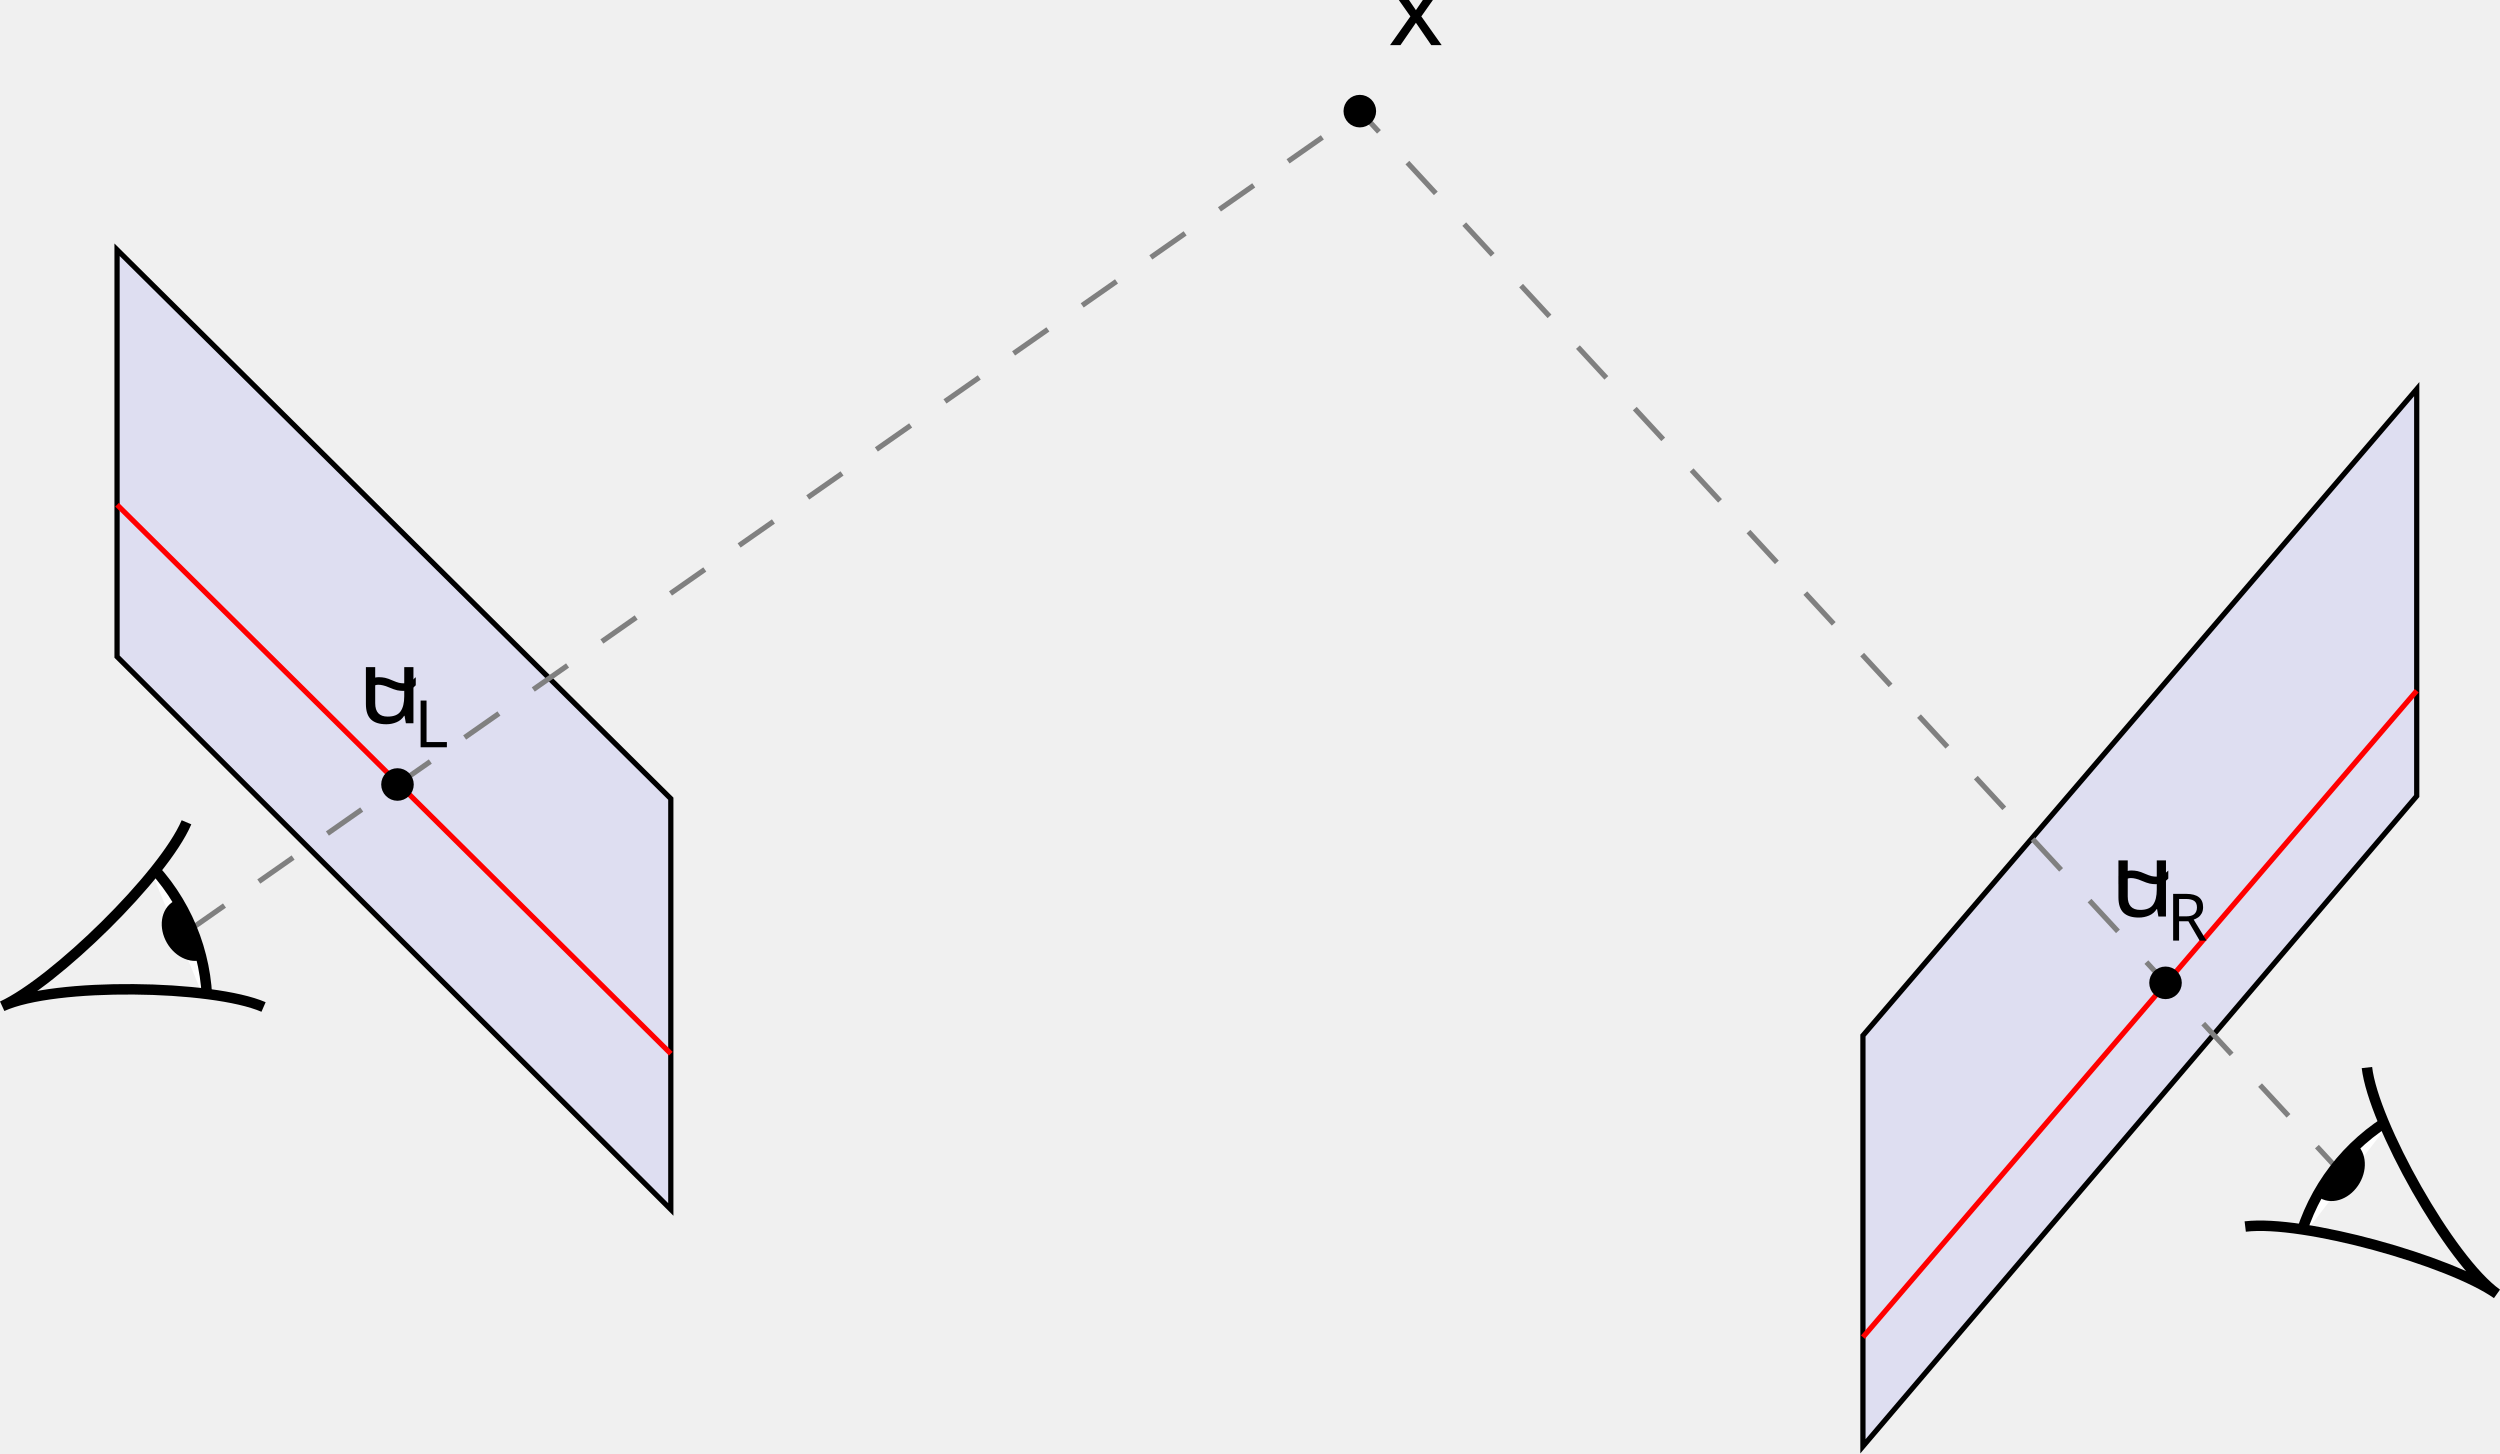
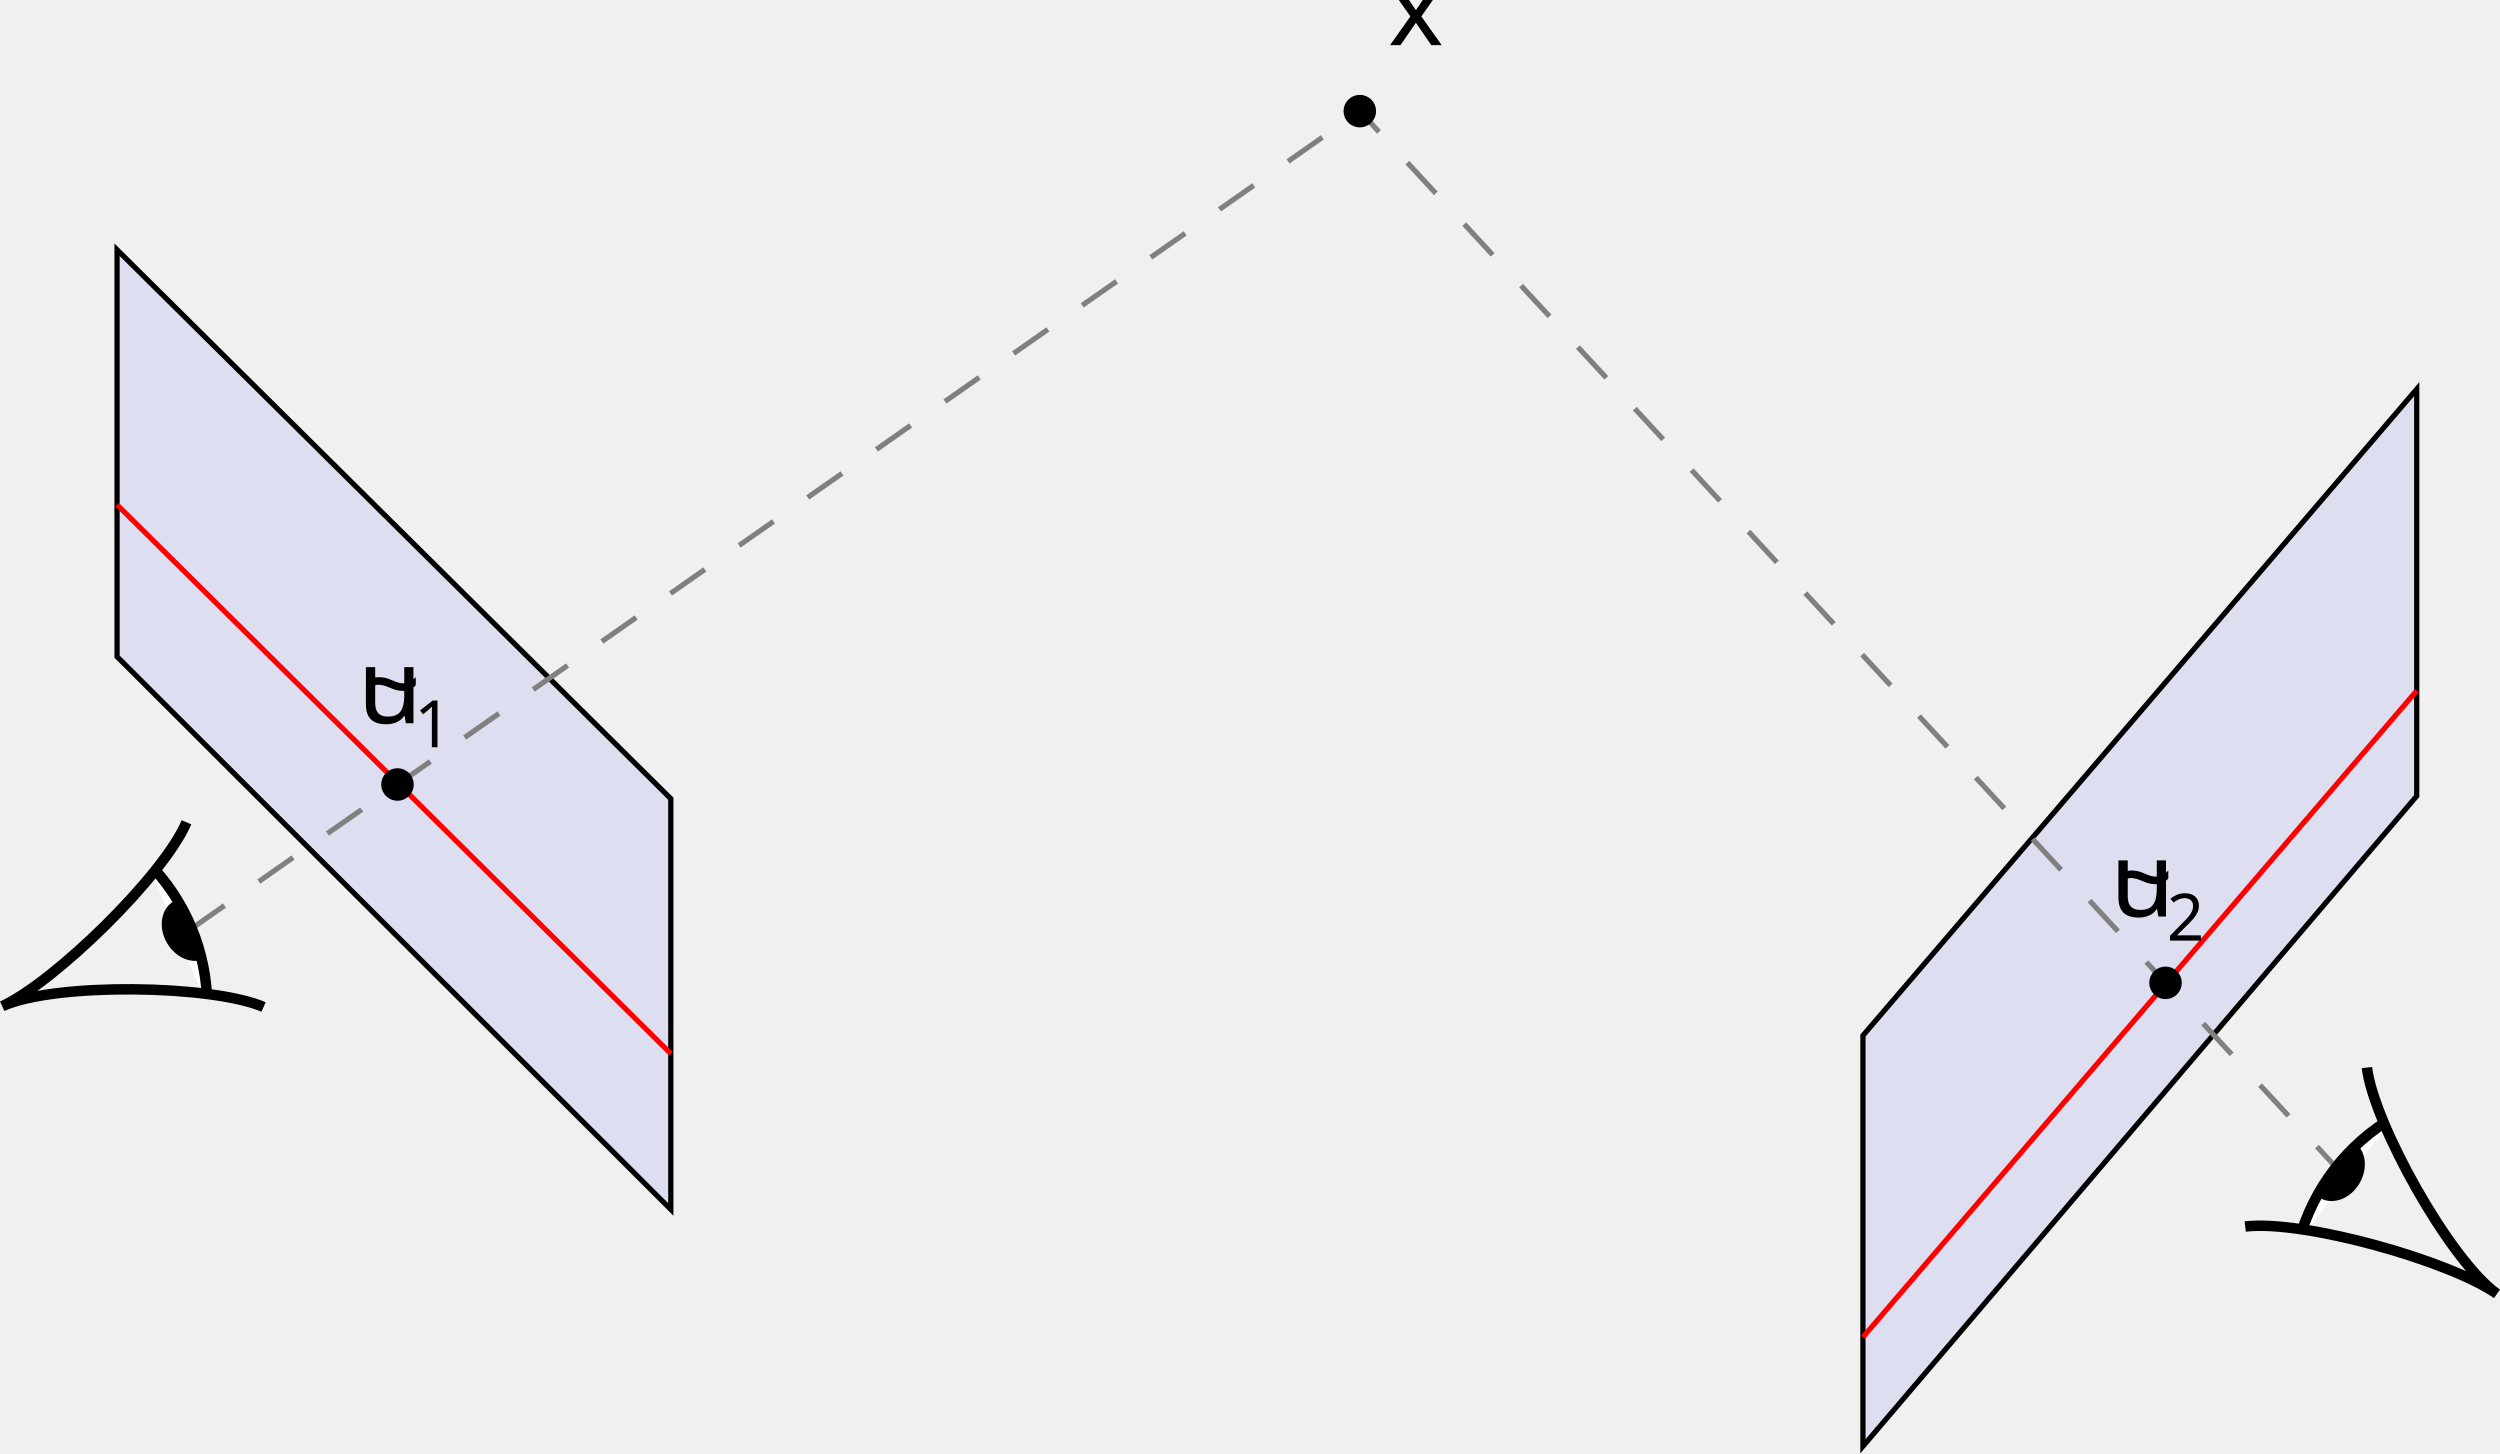
<svg xmlns="http://www.w3.org/2000/svg" version="1.1" id="svg2" xml:space="preserve" width="509.472" height="296.188" viewBox="0 0 509.472 296.188">
  <defs id="defs6">
    <clipPath clipPathUnits="userSpaceOnUse" id="clipPath102">
      <path d="m 0,97.141 h 41 v -29 H 0 Z" id="path100" />
    </clipPath>
    <clipPath clipPathUnits="userSpaceOnUse" id="clipPath108">
      <path d="m 40.281,68.231 c -7.804,3.387 -31.91,3.781 -39.945,0.113 7.969,3.672 24.656,19.895 28.168,28.117" id="path106" />
    </clipPath>
    <clipPath clipPathUnits="userSpaceOnUse" id="clipPath118">
      <path d="M 21,69 H 33 V 92 H 21 Z" id="path116" />
    </clipPath>
    <clipPath clipPathUnits="userSpaceOnUse" id="clipPath132">
      <path d="m 20,85.141 h 11 v -14 H 20 Z" id="path130" />
    </clipPath>
    <clipPath clipPathUnits="userSpaceOnUse" id="clipPath138">
      <path d="m 21.965,74.723 c 0.652,0.484 -0.219,0.324 -0.219,0.508 0,0.301 0.223,-0.235 0.07,0.219 -0.007,0.031 -0.07,0.039 -0.07,0.07 0,0.035 0.07,0.039 0.07,0.074 0,0.07 -0.144,0.078 -0.144,0.145 0,0.035 0.074,0.039 0.074,0.074 0,0.066 -0.144,0.074 -0.144,0.144 0,0.036 0.07,0.039 0.07,0.075 0,0.191 -0.223,-0.086 -0.07,0.214 0.027,0.063 0.144,0.079 0.144,0.145 0,0.148 -0.184,0.109 -0.219,0.219 -0.015,0.047 0.016,0.101 0,0.144 -0.011,0.035 -0.062,0.043 -0.074,0.075 -0.015,0.046 0.016,0.097 0,0.144 -0.019,0.066 -0.144,0.078 -0.144,0.145 0,0.035 0.074,0.039 0.074,0.074 0,0.035 -0.063,0.039 -0.074,0.074 -0.016,0.043 0.015,0.098 0,0.145 -0.039,0.113 -0.106,0.027 -0.145,0.144 -0.016,0.047 0.016,0.098 0,0.145 -0.012,0.031 -0.059,0.043 -0.074,0.074 -0.031,0.066 -0.031,0.152 -0.07,0.215 -0.036,0.058 -0.133,0.078 -0.149,0.148 -0.012,0.074 0.074,0.141 0.074,0.215 0.153,0.207 -0.125,0.187 -0.144,0.293 -0.039,0.187 0.039,0.391 0,0.578 -0.008,0.035 -0.074,0.039 -0.074,0.074 0,0.035 0.085,0.039 0.074,0.074 -0.024,0.063 -0.133,0.079 -0.145,0.145 -0.015,0.074 0.086,0.141 0.071,0.215 -0.012,0.07 -0.122,0.082 -0.145,0.148 -0.012,0.032 0.074,0.039 0.074,0.071 0,0.035 -0.066,0.039 -0.074,0.074 -0.02,0.094 0,0.191 0,0.289 0,0.051 -0.023,0.101 0,0.144 0.031,0.063 0.145,0.079 0.145,0.149 0,0.066 -0.122,0.078 -0.145,0.144 -0.012,0.032 0.074,0.039 0.074,0.071 0,0.035 -0.074,0.039 -0.074,0.074 0,0.301 0.223,-0.234 0.074,0.219 -0.011,0.031 -0.074,0.035 -0.074,0.07 0,0.035 0.063,0.039 0.074,0.074 0.028,0.09 -0.031,0.199 0,0.289 0.008,0.032 0.047,0.051 0.071,0.074 0.05,0.047 0.125,0.079 0.144,0.145 0.012,0.031 -0.07,0.039 -0.07,0.074 0,0.094 0.144,0.047 0.144,0.145 0,0.031 -0.074,0.039 -0.074,0.07 0,0.07 0.125,0.082 0.149,0.145 0.015,0.046 -0.016,0.101 0,0.148 0.019,0.059 0.289,0.25 0.289,0.289 0,0.035 -0.082,0.039 -0.071,0.074 0.016,0.043 0.301,0.301 0.364,0.36 l 1.671,1.672 c 0.024,0.023 0.047,0.046 0.075,0.074 0.023,0.023 0.039,0.082 0.07,0.07 0.066,-0.019 0.082,-0.121 0.144,-0.144 0.036,-0.012 0.051,0.046 0.075,0.074 0.195,0.191 -0.047,0 0.144,0 0.071,0 0.078,0.144 0.145,0.144 0.07,0 0.078,-0.144 0.148,-0.144 0.067,0 0.078,0.121 0.145,0.144 0.047,0.016 0.097,-0.015 0.144,0 0.035,0.012 0.039,0.071 0.075,0.071 0.066,0 0.078,-0.145 0.144,-0.145 0.035,0 0.039,0.074 0.074,0.074 0.067,0 0.074,-0.144 0.145,-0.144 0.035,0 0.039,0.07 0.074,0.07 0.031,0 0.035,-0.07 0.07,-0.07 0.035,0 0.039,0.07 0.075,0.07 0.066,0 0.074,-0.144 0.144,-0.144 0.035,0 0.039,0.074 0.074,0.074 0.032,0 0.039,-0.074 0.071,-0.074 0.035,0 0.039,0.074 0.074,0.074 0.066,0 0.078,-0.149 0.144,-0.149 0.035,0 0.039,0.075 0.075,0.075 0.066,0 0.074,-0.145 0.144,-0.145 0.035,0 0.039,0.07 0.074,0.07 0.032,0 0.035,-0.07 0.071,-0.07 0.035,0 0.039,0.07 0.074,0.07 0.035,0 0.254,-0.289 0.289,-0.289 0.035,0 0.039,0.075 0.074,0.075 0.035,0 0.047,-0.051 0.074,-0.075 0.024,-0.023 0.047,-0.047 0.071,-0.074 0.195,-0.191 -0.047,0 0.144,0 0.071,0 0.078,-0.144 0.149,-0.144 0.031,0 0.035,0.074 0.07,0.074 0.074,0 0.144,-0.219 0.219,-0.219 0.035,0 0.039,0.074 0.074,0.074 0.035,0 0.047,-0.051 0.07,-0.074 0.028,-0.023 0.051,-0.047 0.074,-0.07 l 1.09,-1.09 c 0.024,-0.024 0.086,-0.043 0.075,-0.074 -0.024,-0.063 -0.126,-0.078 -0.145,-0.145 -0.008,-0.019 0.199,-0.199 0.219,-0.219 0.191,-0.191 0,0.051 0,-0.144 -0.004,-0.035 0.047,-0.047 0.07,-0.074 0.023,-0.024 0.051,-0.047 0.074,-0.071 0.051,-0.05 0.426,-0.406 0.434,-0.437 0.152,-0.453 -0.07,0.082 -0.07,-0.215 0,-0.074 0.218,-0.148 0.218,-0.219 0,-0.035 -0.074,-0.039 -0.074,-0.074 0,-0.035 0.063,-0.039 0.074,-0.07 0,-0.485 -0.035,0.101 0.071,-0.219 0.015,-0.047 -0.016,-0.102 0,-0.145 0.031,-0.089 0.191,-0.132 0.218,-0.218 0.153,-0.453 -0.07,0.082 -0.07,-0.219 0,-0.067 0.145,-0.074 0.145,-0.145 0,-0.035 -0.075,-0.039 -0.075,-0.074 0,-0.031 0.075,-0.035 0.075,-0.07 0,-0.035 -0.075,-0.039 -0.075,-0.074 0,-0.036 0.063,-0.039 0.075,-0.071 0,-0.484 -0.036,0.102 0.07,-0.218 0,-0.481 -0.031,0.101 0.074,-0.219 0.016,-0.047 -0.016,-0.098 0,-0.145 0.012,-0.031 0.074,-0.039 0.074,-0.074 0,-0.031 -0.074,-0.035 -0.074,-0.07 0,-0.071 0.145,-0.078 0.145,-0.145 0,-0.035 -0.071,-0.039 -0.071,-0.074 0,-0.074 0.219,-0.145 0.219,-0.219 0,-0.031 -0.074,-0.039 -0.074,-0.07 0,-0.07 0.144,-0.078 0.144,-0.145 0,-0.035 -0.07,-0.039 -0.07,-0.074 0,-0.035 0.047,-0.047 0.07,-0.074 -0.023,-0.023 -0.07,-0.039 -0.07,-0.07 0,-0.036 0.07,-0.039 0.07,-0.075 0,-0.035 -0.07,-0.039 -0.07,-0.07 0,-0.035 0.07,-0.039 0.07,-0.074 0,-0.035 -0.07,-0.039 -0.07,-0.074 0,-0.032 0.07,-0.035 0.07,-0.071 0,-0.035 -0.07,-0.039 -0.07,-0.074 0,-0.07 0.215,-0.144 0.215,-0.219 0,-0.031 -0.07,-0.035 -0.07,-0.07 0,-0.07 0.144,-0.078 0.144,-0.144 0,-0.036 -0.074,-0.04 -0.074,-0.075 0,-0.035 0.051,-0.047 0.074,-0.07 -0.023,-0.027 -0.074,-0.039 -0.074,-0.074 0,-0.071 0.148,-0.078 0.148,-0.145 0,-0.035 -0.074,-0.039 -0.074,-0.074 0,-0.035 0.074,-0.039 0.074,-0.07 0,-0.035 -0.074,-0.039 -0.074,-0.074 0,-0.071 0.145,-0.079 0.145,-0.145 0,-0.035 -0.071,-0.039 -0.071,-0.074 0,-0.067 0.145,-0.074 0.145,-0.145 0,-0.035 -0.074,-0.039 -0.074,-0.074 0,-0.031 0.062,-0.039 0.074,-0.07 0.015,-0.047 -0.016,-0.102 0,-0.145 0.012,-0.035 0.07,-0.039 0.07,-0.074 0,-0.035 -0.07,-0.039 -0.07,-0.07 0,-0.071 0.144,-0.078 0.144,-0.149 0,-0.031 -0.074,-0.035 -0.074,-0.07 0.195,-0.195 0,0.047 0,-0.145 0,-0.035 0.074,-0.039 0.074,-0.074 0,-0.035 -0.074,-0.039 -0.074,-0.074 0,-0.066 0.149,-0.074 0.149,-0.145 0,-0.031 -0.075,-0.039 -0.075,-0.07 0,-0.07 0.145,-0.078 0.145,-0.144 0,-0.036 -0.07,-0.04 -0.07,-0.075 0,-0.035 0.046,-0.047 0.07,-0.074 -0.024,-0.023 -0.07,-0.039 -0.07,-0.07 0,-0.035 0.07,-0.039 0.07,-0.074 0,-0.036 -0.07,-0.039 -0.07,-0.071 0,-0.07 0.121,-0.082 0.144,-0.148 0.031,-0.09 -0.031,-0.195 0,-0.289 0.012,-0.031 0.074,-0.039 0.074,-0.074 0,-0.032 -0.074,-0.036 -0.074,-0.071 0,-0.035 0.074,-0.039 0.074,-0.074 -0.195,-0.191 0,0.051 0,-0.145 0,-0.035 -0.062,-0.039 -0.074,-0.07 -0.015,-0.047 0.016,-0.101 0,-0.148 -0.012,-0.032 -0.074,-0.039 -0.074,-0.071 0,-0.035 0.074,-0.039 0.074,-0.074 0,-0.035 -0.074,-0.039 -0.074,-0.07 0,-0.035 0.074,-0.039 0.074,-0.074 0,-0.035 -0.074,-0.039 -0.074,-0.075 0,-0.031 0.074,-0.035 0.074,-0.07 0,-0.074 -0.219,-0.144 -0.219,-0.219 0,-0.035 0.075,-0.039 0.075,-0.074 0,-0.066 -0.125,-0.078 -0.149,-0.144 -0.012,-0.043 0.016,-0.098 0,-0.145 -0.008,-0.031 -0.058,-0.039 -0.07,-0.07 -0.016,-0.047 0.015,-0.102 0,-0.149 -0.016,-0.043 -0.219,-0.187 -0.219,-0.214 0,-0.036 0.074,-0.04 0.074,-0.075 0,-0.008 -0.332,-0.328 -0.367,-0.363 l -0.433,-0.434 c -0.024,-0.027 -0.04,-0.074 -0.075,-0.074 -0.07,0.024 -0.144,0.047 -0.218,0.074 -0.024,-0.027 -0.039,-0.074 -0.071,-0.074 -0.035,0 -0.039,0.074 -0.074,0.074 -0.035,0 -0.039,-0.062 -0.074,-0.074 -0.043,-0.015 -0.098,0.016 -0.145,0 -0.031,-0.012 -0.039,-0.074 -0.07,-0.074 -0.035,0 -0.039,0.074 -0.074,0.074 -0.035,0 -0.039,-0.062 -0.074,-0.074 -0.454,-0.148 0.085,0.074 -0.219,0.074 -0.031,0 -0.035,-0.074 -0.07,-0.074 -0.036,0 -0.04,0.074 -0.075,0.074 -0.035,0 -0.039,-0.074 -0.07,-0.074 -0.035,0 -0.039,0.074 -0.074,0.074 -0.035,0 -0.039,-0.074 -0.074,-0.074 -0.032,0 -0.04,0.062 -0.071,0.074 -0.047,0.016 -0.101,-0.015 -0.144,0 -0.035,0.012 -0.039,0.074 -0.075,0.074 -0.035,0 -0.039,-0.074 -0.074,-0.074 -0.066,0 -0.078,0.125 -0.144,0.145 -0.047,0.015 -0.098,-0.016 -0.145,0 -0.035,0.011 -0.039,0.062 -0.074,0.074 -0.047,0.016 -0.098,-0.016 -0.145,0 -0.031,0.012 -0.039,0.07 -0.074,0.07 -0.031,0 -0.039,-0.07 -0.07,-0.07 -0.07,0 -0.078,0.144 -0.149,0.144 -0.031,0 -0.035,-0.074 -0.07,-0.074 -0.07,0 -0.078,0.149 -0.144,0.149 -0.036,0 -0.039,-0.075 -0.075,-0.075 -0.07,0 -0.082,0.125 -0.144,0.145 -0.047,0.016 -0.102,-0.016 -0.145,0 -0.066,0.023 -0.082,0.125 -0.148,0.145 -0.043,0.015 -0.098,-0.016 -0.145,0 -0.058,0.019 -0.25,0.293 -0.289,0.293 -0.035,0 -0.039,-0.075 -0.074,-0.075 -0.035,0 -0.047,0.047 -0.074,0.075 l -0.363,0.363 c -0.028,0.023 -0.286,0.289 -0.289,0.289 -0.036,0 -0.04,-0.074 -0.075,-0.074 -0.004,0 -0.199,0.203 -0.218,0.218 -0.032,0.032 -0.184,0.207 -0.219,0.219 -0.043,0.016 -0.098,-0.015 -0.145,0 -0.027,0.008 -0.383,0.383 -0.437,0.434 -0.024,0.027 -0.035,0.074 -0.071,0.074 -0.035,0 -0.039,-0.074 -0.074,-0.074 -0.004,0 -0.199,0.203 -0.219,0.218 -0.191,0.196 0.051,0 -0.144,0 -0.027,0 -0.176,0.204 -0.219,0.219 -0.047,0.016 -0.097,-0.015 -0.144,0 -0.032,0.012 -0.039,0.071 -0.075,0.071 -0.031,0 -0.035,-0.071 -0.07,-0.071 -0.07,0 -0.078,0.145 -0.144,0.145 -0.036,0 -0.039,-0.074 -0.075,-0.074 -0.074,0 -0.144,0.218 -0.218,0.218 -0.035,0 -0.047,-0.047 -0.075,-0.07 -0.023,-0.027 -0.035,-0.074 -0.07,-0.074 -0.035,0 -0.051,0.047 -0.074,0.074 -0.098,0.094 -0.192,0.191 -0.289,0.289 z" id="path136" />
    </clipPath>
    <clipPath clipPathUnits="userSpaceOnUse" id="clipPath148">
      <path d="M 24,76 H 34 V 86 H 24 Z" id="path146" />
    </clipPath>
    <clipPath clipPathUnits="userSpaceOnUse" id="clipPath168">
      <path d="m 343,59.141 h 39 v -35 h -39 z" id="path166" />
    </clipPath>
    <clipPath clipPathUnits="userSpaceOnUse" id="clipPath174">
      <path d="m 361.766,58.973 c 0.964,-8.441 12.672,-29.477 19.875,-34.59 -7.172,5.055 -29.59,11.367 -38.477,10.293" id="path172" />
    </clipPath>
    <clipPath clipPathUnits="userSpaceOnUse" id="clipPath184">
      <path d="m 350,33 h 17 v 21 h -17 z" id="path182" />
    </clipPath>
    <clipPath clipPathUnits="userSpaceOnUse" id="clipPath198">
      <path d="m 354,49.141 h 12 v -14 h -12 z" id="path196" />
    </clipPath>
    <clipPath clipPathUnits="userSpaceOnUse" id="clipPath204">
      <path d="m 365.289,39.891 c -0.746,0.324 -0.172,-0.352 -0.332,-0.441 -0.258,-0.153 0.094,0.308 -0.223,-0.047 -0.023,-0.028 0.004,-0.082 -0.027,-0.102 -0.031,-0.015 -0.07,0.043 -0.098,0.028 -0.062,-0.036 0.004,-0.165 -0.054,-0.2 -0.032,-0.015 -0.071,0.047 -0.102,0.028 -0.058,-0.036 0.008,-0.164 -0.051,-0.2 -0.031,-0.015 -0.07,0.047 -0.101,0.028 -0.168,-0.098 0.187,-0.153 -0.153,-0.172 -0.066,-0.004 -0.136,0.09 -0.199,0.055 -0.125,-0.075 0,-0.211 -0.078,-0.297 -0.031,-0.039 -0.094,-0.039 -0.125,-0.075 -0.023,-0.023 -0.004,-0.074 -0.027,-0.097 -0.031,-0.039 -0.094,-0.039 -0.125,-0.074 -0.047,-0.051 0.004,-0.164 -0.055,-0.2 -0.031,-0.015 -0.07,0.043 -0.098,0.028 -0.031,-0.016 -0.003,-0.074 -0.027,-0.098 -0.031,-0.039 -0.094,-0.039 -0.125,-0.074 -0.082,-0.09 0.027,-0.106 -0.055,-0.199 -0.031,-0.036 -0.093,-0.036 -0.125,-0.071 -0.023,-0.027 -0.007,-0.07 -0.027,-0.101 -0.043,-0.063 -0.117,-0.102 -0.152,-0.172 -0.035,-0.059 -0.004,-0.152 -0.055,-0.195 -0.059,-0.051 -0.16,-0.008 -0.227,-0.047 -0.25,0.027 -0.097,-0.2 -0.175,-0.274 -0.149,-0.125 -0.36,-0.16 -0.504,-0.289 -0.028,-0.023 0,-0.082 -0.028,-0.097 -0.031,-0.02 -0.078,0.05 -0.101,0.027 -0.043,-0.055 0,-0.156 -0.051,-0.199 -0.059,-0.051 -0.168,0.004 -0.227,-0.047 -0.05,-0.047 -0.007,-0.149 -0.054,-0.199 -0.02,-0.024 -0.067,0.043 -0.098,0.027 -0.031,-0.016 0,-0.078 -0.027,-0.098 -0.071,-0.066 -0.168,-0.097 -0.25,-0.148 -0.043,-0.024 -0.078,-0.067 -0.129,-0.07 -0.066,-0.004 -0.137,0.085 -0.195,0.05 -0.063,-0.031 -0.008,-0.144 -0.055,-0.195 -0.024,-0.027 -0.07,0.043 -0.102,0.023 -0.027,-0.015 0.004,-0.082 -0.023,-0.097 -0.262,-0.149 0.09,0.312 -0.227,-0.047 -0.023,-0.024 0.004,-0.082 -0.027,-0.098 -0.027,-0.015 -0.066,0.035 -0.098,0.028 -0.097,-0.02 -0.156,-0.125 -0.254,-0.145 -0.031,-0.008 -0.066,0.016 -0.097,0.023 -0.067,0.02 -0.133,0.067 -0.199,0.055 -0.036,-0.008 0.003,-0.082 -0.028,-0.097 -0.082,-0.051 -0.113,0.101 -0.199,0.05 -0.027,-0.015 0.004,-0.082 -0.027,-0.097 -0.059,-0.036 -0.129,0.066 -0.196,0.05 -0.05,-0.007 -0.082,-0.062 -0.129,-0.07 -0.058,-0.012 -0.363,0.125 -0.394,0.106 -0.031,-0.016 0.004,-0.094 -0.027,-0.098 -0.051,-0.012 -0.415,0.109 -0.497,0.133 l -1.292,0.343 -0.993,0.266 c -0.035,0.008 -0.066,0.02 -0.101,0.027 -0.032,0.008 -0.094,-0.007 -0.098,0.028 -0.016,0.066 0.066,0.129 0.051,0.195 -0.004,0.035 -0.067,0.02 -0.098,0.027 -0.265,0.071 0.024,-0.039 -0.074,0.125 -0.035,0.063 -0.164,-0.003 -0.199,0.055 -0.031,0.059 0.09,0.141 0.054,0.199 -0.035,0.059 -0.148,0.008 -0.199,0.051 -0.035,0.035 -0.035,0.094 -0.07,0.129 -0.027,0.02 -0.086,-0.004 -0.102,0.023 -0.035,0.063 0.09,0.141 0.055,0.2 -0.019,0.031 -0.082,-0.004 -0.102,0.027 -0.031,0.059 0.09,0.141 0.055,0.199 -0.015,0.028 -0.082,-0.004 -0.101,0.028 -0.016,0.027 0.046,0.066 0.027,0.097 -0.016,0.032 -0.082,-0.004 -0.098,0.028 -0.035,0.058 0.086,0.136 0.055,0.199 -0.02,0.027 -0.086,-0.004 -0.102,0.023 -0.015,0.032 0.043,0.071 0.028,0.102 -0.016,0.027 -0.082,-0.004 -0.102,0.027 -0.031,0.059 0.09,0.137 0.055,0.195 -0.016,0.032 -0.082,0 -0.098,0.028 -0.035,0.058 0.086,0.14 0.051,0.199 -0.016,0.031 -0.082,-0.004 -0.098,0.027 -0.019,0.028 0.043,0.071 0.028,0.098 -0.02,0.031 -0.082,-0.004 -0.102,0.027 -0.015,0.032 0.125,0.368 0.106,0.399 -0.016,0.027 -0.082,-0.004 -0.098,0.023 -0.016,0.032 0.02,0.067 0.027,0.102 0.008,0.031 0.016,0.066 0.028,0.097 0.07,0.266 0.023,-0.042 -0.075,0.125 -0.035,0.059 0.086,0.141 0.055,0.2 -0.019,0.031 -0.082,-0.004 -0.101,0.027 -0.036,0.063 0.117,0.234 0.082,0.297 -0.02,0.031 -0.082,-0.004 -0.102,0.027 -0.016,0.028 0.02,0.067 0.027,0.098 0.008,0.035 0.02,0.066 0.028,0.101 l 0.398,1.489 c 0.008,0.031 -0.008,0.09 0.027,0.097 0.067,0.012 0.133,-0.066 0.2,-0.054 0.019,0.004 0.07,0.273 0.078,0.297 0.07,0.265 -0.039,-0.024 0.129,0.074 0.027,0.015 0.015,0.066 0.023,0.097 0.012,0.036 0.02,0.067 0.028,0.102 0.019,0.07 0.14,0.57 0.16,0.594 0.316,0.359 -0.035,-0.106 0.226,0.047 0.063,0.035 0.016,0.261 0.078,0.297 0.032,0.019 0.071,-0.043 0.102,-0.028 0.027,0.02 0.004,0.074 0.023,0.102 0.418,0.238 -0.07,-0.082 0.153,0.172 0.035,0.035 0.093,0.035 0.129,0.07 0.058,0.07 0.019,0.23 0.078,0.297 0.316,0.359 -0.035,-0.102 0.226,0.047 0.059,0.035 -0.007,0.164 0.051,0.199 0.031,0.016 0.07,-0.043 0.102,-0.027 0.031,0.019 -0.004,0.082 0.027,0.101 0.027,0.016 0.07,-0.047 0.098,-0.027 0.031,0.015 0.004,0.074 0.027,0.097 0.418,0.243 -0.07,-0.082 0.152,0.172 0.418,0.243 -0.07,-0.082 0.153,0.172 0.031,0.035 0.093,0.035 0.125,0.074 0.023,0.024 0,0.082 0.027,0.098 0.031,0.016 0.07,-0.043 0.102,-0.027 0.058,0.035 -0.008,0.164 0.05,0.199 0.032,0.016 0.071,-0.043 0.102,-0.027 0.062,0.039 0.016,0.261 0.078,0.296 0.031,0.02 0.07,-0.042 0.102,-0.023 0.058,0.031 -0.008,0.164 0.05,0.195 0.032,0.02 0.071,-0.043 0.102,-0.023 0.027,0.016 0.016,0.066 0.023,0.098 0.036,-0.008 0.071,-0.043 0.102,-0.028 0.027,0.02 -0.004,0.082 0.027,0.102 0.028,0.015 0.071,-0.047 0.098,-0.028 0.031,0.016 -0.004,0.082 0.027,0.098 0.032,0.02 0.071,-0.043 0.098,-0.027 0.031,0.019 0,0.082 0.027,0.101 0.032,0.016 0.071,-0.043 0.102,-0.027 0.062,0.035 0.015,0.262 0.078,0.297 0.031,0.019 0.07,-0.043 0.102,-0.027 0.058,0.035 -0.008,0.164 0.05,0.199 0.032,0.015 0.071,-0.043 0.102,-0.028 0.027,0.02 0.016,0.067 0.023,0.102 0.036,-0.012 0.071,-0.043 0.102,-0.027 0.058,0.035 -0.008,0.164 0.051,0.199 0.031,0.015 0.07,-0.043 0.101,-0.028 0.028,0.016 -0.004,0.083 0.028,0.098 0.027,0.02 0.07,-0.043 0.097,-0.027 0.059,0.035 -0.004,0.164 0.055,0.199 0.027,0.02 0.07,-0.043 0.098,-0.027 0.058,0.035 -0.004,0.164 0.054,0.199 0.028,0.019 0.071,-0.043 0.098,-0.027 0.031,0.019 0.004,0.074 0.027,0.101 0.032,0.035 0.094,0.035 0.125,0.07 0.024,0.028 0,0.082 0.028,0.102 0.031,0.016 0.07,-0.043 0.101,-0.027 0.059,0.035 -0.008,0.164 0.051,0.199 0.031,0.015 0.07,-0.043 0.102,-0.027 0.07,0.265 -0.043,-0.024 0.125,0.074 0.031,0.015 -0.004,0.082 0.027,0.097 0.027,0.016 0.07,-0.043 0.098,-0.027 0.058,0.035 -0.004,0.164 0.054,0.199 0.028,0.016 0.071,-0.043 0.098,-0.027 0.058,0.035 -0.004,0.164 0.055,0.199 0.027,0.016 0.07,-0.043 0.097,-0.027 0.031,0.015 0.02,0.066 0.028,0.097 0.035,-0.007 0.07,-0.043 0.101,-0.023 0.027,0.016 -0.004,0.082 0.024,0.098 0.031,0.015 0.07,-0.043 0.101,-0.028 0.059,0.035 0.008,0.149 0.051,0.2 0.066,0.074 0.187,0.074 0.254,0.144 0.023,0.027 -0.004,0.082 0.027,0.102 0.028,0.015 0.07,-0.047 0.098,-0.028 0.031,0.016 -0.004,0.082 0.027,0.098 0.266,-0.07 -0.043,-0.023 0.125,0.074 0.031,0.016 0.067,-0.035 0.102,-0.027 0.047,0.008 0.078,0.062 0.125,0.074 0.035,0.004 0.07,-0.047 0.097,-0.027 0.032,0.015 0,0.082 0.028,0.097 0.031,0.02 0.07,-0.043 0.101,-0.027 0.028,0.02 -0.004,0.082 0.024,0.102 0.031,0.015 0.07,-0.043 0.101,-0.028 0.028,0.016 -0.004,0.082 0.028,0.098 0.062,0.039 0.234,-0.113 0.296,-0.078 0.032,0.015 -0.003,0.082 0.028,0.097 0.058,0.036 0.129,-0.066 0.199,-0.05 0.047,0.007 0.078,0.062 0.125,0.07 0.031,0.008 0.066,-0.031 0.098,-0.027 0.05,0.011 0.078,0.066 0.129,0.074 0.043,0.008 0.269,-0.094 0.297,-0.078 0.027,0.015 -0.004,0.082 0.027,0.097 0.004,0.004 0.449,-0.121 0.496,-0.132 l 0.594,-0.161 c 0.035,-0.007 0.086,0.004 0.101,-0.027 0.016,-0.074 0.032,-0.148 0.047,-0.223 0.031,-0.007 0.082,0.004 0.098,-0.027 0.019,-0.031 -0.043,-0.07 -0.028,-0.098 0.02,-0.031 0.075,-0.004 0.102,-0.027 0.035,-0.031 0.035,-0.094 0.07,-0.125 0.028,-0.023 0.082,0 0.102,-0.027 0.015,-0.032 -0.043,-0.071 -0.027,-0.102 0.015,-0.027 0.074,-0.004 0.097,-0.023 0.36,-0.321 -0.101,0.035 0.047,-0.227 0.02,-0.031 0.082,0.004 0.102,-0.027 0.015,-0.028 -0.043,-0.071 -0.028,-0.098 0.016,-0.031 0.082,0.004 0.098,-0.027 0.019,-0.031 -0.043,-0.071 -0.027,-0.098 0.019,-0.031 0.086,0 0.101,-0.027 0.016,-0.031 -0.035,-0.067 -0.027,-0.102 0.012,-0.047 0.062,-0.078 0.074,-0.125 0.004,-0.031 -0.043,-0.07 -0.027,-0.097 0.015,-0.032 0.082,0.003 0.097,-0.028 0.035,-0.058 -0.066,-0.133 -0.05,-0.199 0.007,-0.047 0.062,-0.078 0.07,-0.125 0.008,-0.031 -0.031,-0.066 -0.024,-0.098 0.008,-0.047 0.063,-0.078 0.071,-0.125 0.008,-0.035 -0.043,-0.07 -0.028,-0.101 0.02,-0.028 0.082,0.004 0.102,-0.028 0.035,-0.058 -0.09,-0.136 -0.055,-0.195 0.02,-0.031 0.082,0 0.102,-0.027 0.031,-0.059 -0.09,-0.141 -0.055,-0.199 0.016,-0.032 0.082,0.003 0.098,-0.028 0.035,-0.058 -0.067,-0.129 -0.051,-0.199 0.008,-0.047 0.063,-0.078 0.07,-0.125 0.016,-0.066 -0.066,-0.129 -0.05,-0.199 0.007,-0.047 0.062,-0.078 0.07,-0.125 0.015,-0.059 -0.125,-0.363 -0.106,-0.395 0.016,-0.031 0.082,0 0.102,-0.027 0.016,-0.031 -0.02,-0.066 -0.027,-0.102 l -0.133,-0.492 c -0.012,-0.039 -0.11,-0.394 -0.11,-0.398 0.02,-0.032 0.082,0.004 0.102,-0.028 0,-0.004 -0.074,-0.273 -0.082,-0.296 -0.012,-0.043 -0.086,-0.262 -0.078,-0.297 0.008,-0.047 0.062,-0.078 0.074,-0.125 0.004,-0.032 -0.144,-0.528 -0.16,-0.598 -0.012,-0.031 -0.047,-0.07 -0.027,-0.098 0.015,-0.031 0.082,0.004 0.097,-0.027 0.004,-0.004 -0.074,-0.273 -0.078,-0.297 -0.07,-0.266 -0.023,0.043 0.07,-0.125 0.016,-0.027 -0.086,-0.254 -0.078,-0.297 0.008,-0.051 0.063,-0.082 0.075,-0.129 0.003,-0.031 -0.047,-0.066 -0.028,-0.097 0.016,-0.032 0.082,0.004 0.098,-0.028 0.035,-0.058 -0.086,-0.136 -0.051,-0.199 0.016,-0.027 0.082,0.004 0.098,-0.023 0.035,-0.067 -0.117,-0.239 -0.078,-0.301 0.015,-0.027 0.066,-0.016 0.097,-0.024 0.035,-0.011 0.082,0 0.098,-0.027 0.019,-0.031 -0.016,-0.066 -0.024,-0.101 -0.035,-0.129 -0.074,-0.262 -0.109,-0.395 z" id="path202" />
    </clipPath>
    <clipPath clipPathUnits="userSpaceOnUse" id="clipPath214">
      <path d="m 352,39 h 10 v 11 h -10 z" id="path212" />
    </clipPath>
  </defs>
  <g id="g10" transform="matrix(1.333333,0,0,-1.333333,0,296.188)">
    <g id="g12">
      <path d="m 17.891,183.969 v -62.191 l 84.636,-84.492 v 62.781 z" style="fill:#0000ff;fill-opacity:0.078;fill-rule:nonzero;stroke:none" id="path16" />
      <g id="g18" transform="matrix(1,0,0,-1,0,222.141)">
        <path d="m 17.891,38.172 v 62.191 l 84.636,84.492 v -62.781 z" style="fill:none;stroke:#000000;stroke-width:0.8;stroke-linecap:butt;stroke-linejoin:miter;stroke-miterlimit:3.8;stroke-dasharray:none;stroke-opacity:1" id="path20" />
      </g>
      <path d="M 369.375,162.668 V 100.473 L 284.734,1.086 v 62.782 z" style="fill:#0000ff;fill-opacity:0.078;fill-rule:nonzero;stroke:none" id="path22" />
      <g id="g24" transform="matrix(1,0,0,-1,0,222.141)">
        <path d="m 369.375,59.473 v 62.195 l -84.641,99.387 v -62.782 z" style="fill:none;stroke:#000000;stroke-width:0.8;stroke-linecap:butt;stroke-linejoin:miter;stroke-miterlimit:3.8;stroke-dasharray:none;stroke-opacity:1" id="path26" />
      </g>
      <text transform="matrix(1,0,0,-1,212.1756,215.2426)" style="font-variant:normal;font-weight:normal;font-size:16px;font-family:cmr10;-inkscape-font-specification:Cmr10;writing-mode:lr-tb;fill:#000000;fill-opacity:1;fill-rule:nonzero;stroke:none" id="text30">
        <tspan x="0" y="0" id="tspan28">x</tspan>
      </text>
      <g id="g32" transform="matrix(1,0,0,-1,0,222.141)">
        <path d="M 29.066,142.074 207.836,16.988" style="fill:#000000;fill-opacity:1;fill-rule:nonzero;stroke:#808080;stroke-width:0.8;stroke-linecap:butt;stroke-linejoin:miter;stroke-miterlimit:3.8;stroke-dasharray:6.4, 6.4;stroke-dashoffset:0;stroke-opacity:1" id="path34" />
      </g>
      <g id="g36" transform="matrix(1,0,0,-1,0,222.141)">
        <path d="M 358.465,179.949 207.836,16.988" style="fill:#000000;fill-opacity:1;fill-rule:nonzero;stroke:#808080;stroke-width:0.8;stroke-linecap:butt;stroke-linejoin:miter;stroke-miterlimit:3.8;stroke-dasharray:6.4, 6.4;stroke-dashoffset:0;stroke-opacity:1" id="path38" />
      </g>
      <g id="g40" transform="matrix(1,0,0,-1,0,222.141)">
        <path d="m 284.734,204.375 84.641,-98.801" style="fill:#000000;fill-opacity:1;fill-rule:nonzero;stroke:#ff0000;stroke-width:0.8;stroke-linecap:butt;stroke-linejoin:miter;stroke-miterlimit:3.8;stroke-dasharray:none;stroke-opacity:1" id="path42" />
      </g>
      <g id="g44" transform="matrix(1,0,0,-1,0,222.141)">
        <path d="m 17.891,77.148 84.636,83.903" style="fill:none;stroke:#ff0000;stroke-width:0.8;stroke-linecap:butt;stroke-linejoin:miter;stroke-miterlimit:3.8;stroke-dasharray:none;stroke-opacity:1" id="path46" />
      </g>
      <g id="g48" transform="matrix(1,0,0,-1,0,222.141)">
        <path d="m 62.84,119.902 c 0,1.157 -0.938,2.09 -2.09,2.09 -1.152,0 -2.086,-0.933 -2.086,-2.09 0,-1.152 0.934,-2.086 2.086,-2.086 1.152,0 2.09,0.934 2.09,2.086 z" style="fill:#000000;fill-opacity:1;fill-rule:nonzero;stroke:#000000;stroke-width:0.8;stroke-linecap:butt;stroke-linejoin:miter;stroke-miterlimit:3.8;stroke-dasharray:none;stroke-opacity:1" id="path50" />
      </g>
      <g id="g52" transform="matrix(1,0,0,-1,0,222.141)">
        <path d="m 333.07,150.219 c 0,1.152 -0.933,2.09 -2.086,2.09 -1.156,0 -2.089,-0.938 -2.089,-2.09 0,-1.153 0.933,-2.09 2.089,-2.09 1.153,0 2.086,0.937 2.086,2.09 z" style="fill:#000000;fill-opacity:1;fill-rule:nonzero;stroke:#000000;stroke-width:0.8;stroke-linecap:butt;stroke-linejoin:miter;stroke-miterlimit:3.8;stroke-dasharray:none;stroke-opacity:1" id="path54" />
      </g>
      <text transform="matrix(1,0,0,-1,322.5193,82.05512)" style="font-variant:normal;font-weight:normal;font-size:16px;font-family:cmr10;-inkscape-font-specification:Cmr10;writing-mode:lr-tb;fill:#000000;fill-opacity:1;fill-rule:nonzero;stroke:none" id="text72">
        <tspan x="0" y="0" id="tspan68">u</tspan>
        <tspan x="0.543" y="-0.352" id="tspan70">~</tspan>
      </text>
      <text transform="matrix(1,0,0,-1,331.1778,78.38154)" style="font-variant:normal;font-weight:normal;font-size:10px;font-family:cmr10;-inkscape-font-specification:Cmr10;writing-mode:lr-tb;fill:#000000;fill-opacity:1;fill-rule:nonzero;stroke:none" id="text76">
-         <tspan x="0" y="0" id="tspan74">R</tspan>
+         <tspan x="0" y="0" id="tspan74">2</tspan>
      </text>
      <text transform="matrix(1,0,0,-1,54.65932,111.6001)" style="font-variant:normal;font-weight:normal;font-size:16px;font-family:cmr10;-inkscape-font-specification:Cmr10;writing-mode:lr-tb;fill:#000000;fill-opacity:1;fill-rule:nonzero;stroke:none" id="text86">
        <tspan x="0" y="0" id="tspan82">u</tspan>
        <tspan x="0.543" y="-0.352" id="tspan84">~</tspan>
      </text>
      <text transform="matrix(1,0,0,-1,63.31777,107.9265)" style="font-variant:normal;font-weight:normal;font-size:10px;font-family:cmr10;-inkscape-font-specification:Cmr10;writing-mode:lr-tb;fill:#000000;fill-opacity:1;fill-rule:nonzero;stroke:none" id="text90">
-         <tspan x="0" y="0" id="tspan88">L</tspan>
+         <tspan x="0" y="0" id="tspan88">1</tspan>
      </text>
    </g>
    <g id="g96">
      <g id="g98" clip-path="url(#clipPath102)">
        <g id="g104" clip-path="url(#clipPath108)">
          <g id="g110" transform="translate(0,-0.858978)">
            <g id="g112">
              <g id="g114" clip-path="url(#clipPath118)">
                <g id="g120">
                  <g id="g122" transform="matrix(1,0.998249,1,-0.998249,0,223)">
                    <path d="m -54.707,77.176 c 0,5.878 -2.327,11.518 -6.473,15.676" style="fill:#ffffff;fill-opacity:1;fill-rule:nonzero;stroke:#000000;stroke-width:1.132;stroke-linecap:butt;stroke-linejoin:miter;stroke-miterlimit:4;stroke-dasharray:none;stroke-opacity:1" id="path124" />
                  </g>
                </g>
              </g>
            </g>
          </g>
        </g>
      </g>
    </g>
    <g id="g126">
      <g id="g128" clip-path="url(#clipPath132)">
        <g id="g134" clip-path="url(#clipPath138)">
          <g id="g140" transform="translate(0,-0.858978)">
            <g id="g142">
              <g id="g144" clip-path="url(#clipPath148)">
                <g id="g150">
                  <g id="g152" transform="matrix(1,0.576339,0.57735,-0.998249,0,223)">
                    <path d="m -36.971,119.327 c 0,2.015 -1.277,3.645 -2.855,3.646 -1.579,0 -2.855,-1.633 -2.857,-3.645 10e-4,-2.011 1.28,-3.644 2.858,-3.645 1.574,10e-4 2.854,1.633 2.854,3.644 z" style="fill:#000000;fill-opacity:1;fill-rule:nonzero;stroke:#000000;stroke-width:1.387;stroke-linecap:butt;stroke-linejoin:miter;stroke-miterlimit:4;stroke-dasharray:none;stroke-opacity:1" id="path154" />
                  </g>
                </g>
              </g>
            </g>
          </g>
        </g>
      </g>
    </g>
    <g id="g156">
      <g id="g158" transform="matrix(1,0.998249,1,-0.998249,0,222.141)">
        <path d="m -56.949,97.231 c -2.206,-5.599 -14.062,-17.849 -19.916,-20.03 5.823,2.146 22.292,2.364 28.167,0.001" style="fill:none;stroke:#000000;stroke-width:1.132;stroke-linecap:butt;stroke-linejoin:miter;stroke-miterlimit:4;stroke-dasharray:none;stroke-opacity:1" id="path160" />
      </g>
    </g>
    <g id="g162">
      <g id="g164" clip-path="url(#clipPath168)">
        <g id="g170" clip-path="url(#clipPath174)">
          <g id="g176" transform="translate(0,-0.858978)">
            <g id="g178">
              <g id="g180" clip-path="url(#clipPath184)">
                <g id="g186">
                  <g id="g188" transform="matrix(-1,0.26748,0.267949,0.998249,0,223)">
                    <path d="m -375.331,-89.462 c 0,8.033 -3.182,15.734 -8.84,21.413" style="fill:#ffffff;fill-opacity:1;fill-rule:nonzero;stroke:#000000;stroke-width:1.547;stroke-linecap:butt;stroke-linejoin:miter;stroke-miterlimit:4;stroke-dasharray:none;stroke-opacity:1" id="path190" />
                  </g>
                </g>
              </g>
            </g>
          </g>
        </g>
      </g>
    </g>
    <g id="g192">
      <g id="g194" clip-path="url(#clipPath198)">
        <g id="g200" clip-path="url(#clipPath204)">
          <g id="g206" transform="translate(0,-0.858978)">
            <g id="g208">
              <g id="g210" clip-path="url(#clipPath214)">
                <g id="g216">
                  <g id="g218" transform="matrix(-1,0.576339,0.57735,0.998249,0,223)">
                    <path d="m -342.522,20.307 c 10e-4,2.011 -1.278,3.646 -2.856,3.645 -1.576,-0.002 -2.853,-1.632 -2.853,-3.643 0,-2.015 1.278,-3.645 2.856,-3.645 1.574,0 2.853,1.633 2.853,3.643 z" style="fill:#000000;fill-opacity:1;fill-rule:nonzero;stroke:#000000;stroke-width:1.387;stroke-linecap:butt;stroke-linejoin:miter;stroke-miterlimit:4;stroke-dasharray:none;stroke-opacity:1" id="path220" />
                  </g>
                </g>
              </g>
            </g>
          </g>
        </g>
      </g>
    </g>
    <g id="g222">
      <g id="g224" transform="matrix(-1,0.26748,0.267949,0.998249,0,222.141)">
        <path d="m -378.395,-62.063 c -3.015,-7.649 -19.206,-24.383 -27.207,-27.361 7.958,2.931 30.455,3.227 38.477,0.001" style="fill:none;stroke:#000000;stroke-width:1.547;stroke-linecap:butt;stroke-linejoin:miter;stroke-miterlimit:4;stroke-dasharray:none;stroke-opacity:1" id="path226" />
      </g>
      <g id="g228" transform="matrix(1,0,0,-1,0,222.141)">
        <path d="m 209.926,16.988 c 0,1.153 -0.938,2.086 -2.09,2.086 -1.152,0 -2.09,-0.933 -2.09,-2.086 0,-1.156 0.938,-2.09 2.09,-2.09 1.152,0 2.09,0.934 2.09,2.09 z" style="fill:#000000;fill-opacity:1;fill-rule:nonzero;stroke:#000000;stroke-width:0.8;stroke-linecap:butt;stroke-linejoin:miter;stroke-miterlimit:3.8;stroke-dasharray:none;stroke-opacity:1" id="path230" />
      </g>
    </g>
  </g>
</svg>
